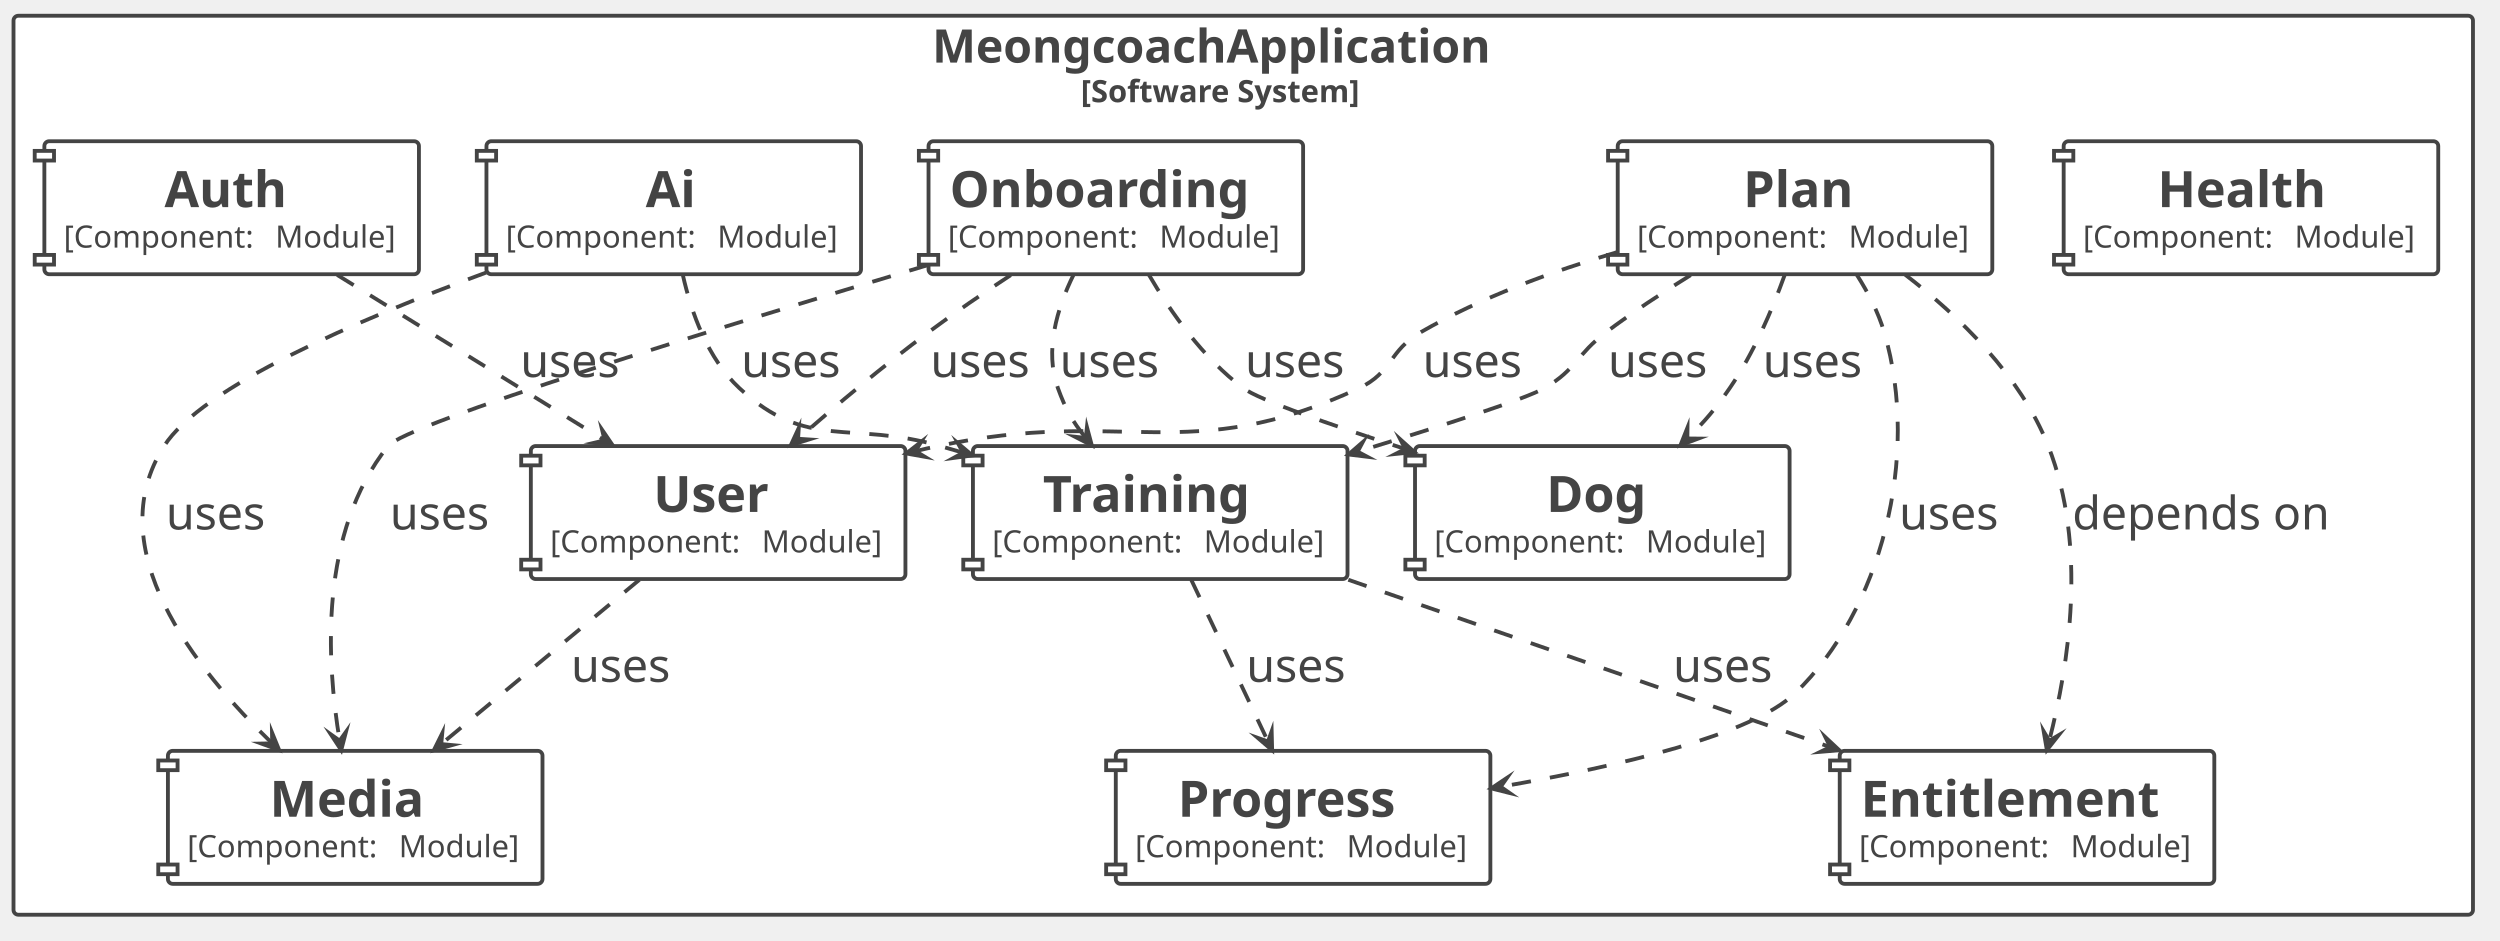
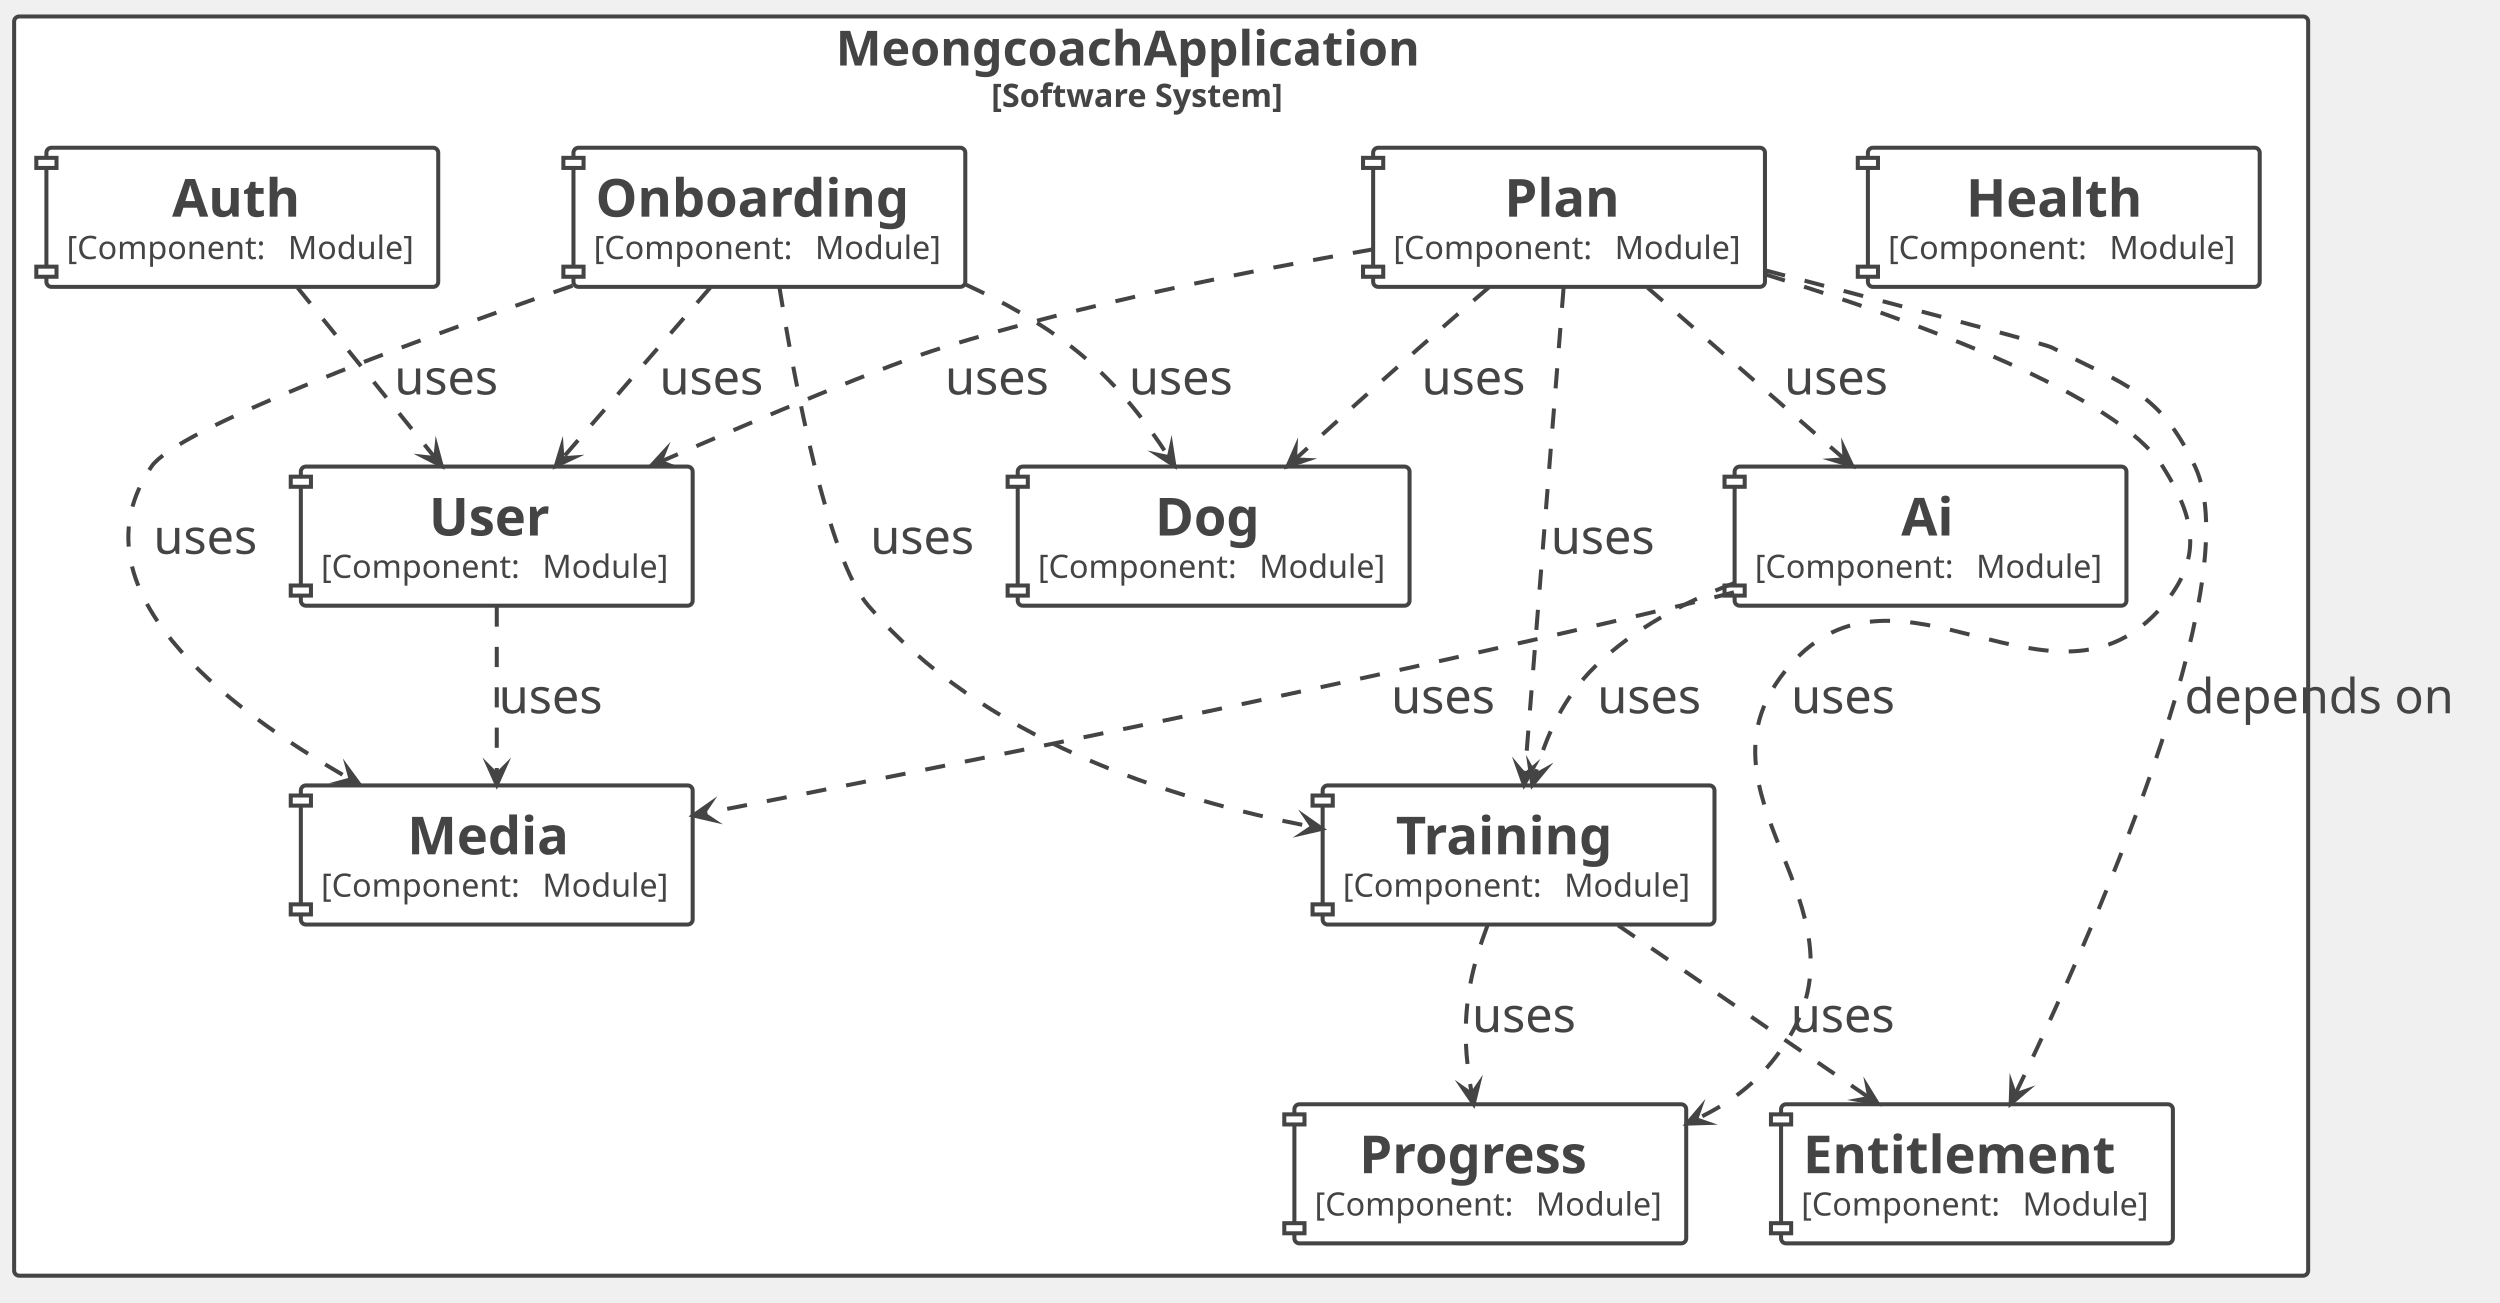
- <svg xmlns="http://www.w3.org/2000/svg" version="1.1" data-diagram-type="DESCRIPTION" style="width:1295px;height:487px;background:#FFFFFF;" width="1295px" height="487px" viewBox="0 0 1295 487" zoomAndPan="magnify" preserveAspectRatio="none" contentStyleType="text/css">
+ <svg xmlns="http://www.w3.org/2000/svg" version="1.1" data-diagram-type="DESCRIPTION" style="width:1238px;height:645px;background:#FFFFFF;" width="1238px" height="645px" viewBox="0 0 1238 645" zoomAndPan="magnify" preserveAspectRatio="none" contentStyleType="text/css">
  <defs />
  <g font-family="sans-serif" lengthAdjust="spacing">
    <g class="cluster" data-qualified-name="MeongcoachApplication.n.size.16..Software System...size." id="ent0001" data-source-line="48">
-       <rect x="7" y="8.16" width="1274" height="465.67" fill="#FFF" style="stroke:#444;stroke-width:2;" rx="2.5" ry="2.5" />
-       <text x="482.891" y="32.438" fill="#444" font-size="24" textLength="322.219" font-weight="700">MeongcoachApplication</text>
-       <text x="559.855" y="52.949" fill="#444" font-size="16" textLength="168.289" font-weight="700">[Software System]</text>
+       <rect x="7" y="8.16" width="1136" height="623.56" fill="#FFF" style="stroke:#444;stroke-width:2;" rx="2.5" ry="2.5" />
+       <text x="413.891" y="32.438" fill="#444" font-size="24" textLength="322.219" font-weight="700">MeongcoachApplication</text>
+       <text x="490.855" y="52.949" fill="#444" font-size="16" textLength="168.289" font-weight="700">[Software System]</text>
    </g>
    <g class="entity" data-qualified-name="MeongcoachApplication.n.size.16..Software System...size..MeongcoachApplication.MeongcoachApplication.Ai" id="ent0002" data-source-line="49">
-       <rect x="251.98" y="73.16" width="194.031" height="68.891" fill="#FFF" style="stroke:#444;stroke-width:2;" rx="2.5" ry="2.5" />
-       <rect x="246.98" y="78.16" width="10" height="5" fill="#FFF" style="stroke:#444;stroke-width:2;" />
-       <rect x="246.98" y="132.051" width="10" height="5" fill="#FFF" style="stroke:#444;stroke-width:2;" />
-       <text x="334.479" y="107.294" fill="#444" font-size="26" textLength="29.034" font-weight="700">Ai</text>
-       <text x="261.98" y="128.277" fill="#444" font-size="16" textLength="104.523">[Component:</text>
-       <text x="366.503" y="128.277" fill="#444" font-size="16"> </text>
-       <text x="371.589" y="128.277" fill="#444" font-size="16" textLength="64.422">Module]</text>
+       <rect x="858.98" y="231.05" width="194.031" height="68.891" fill="#FFF" style="stroke:#444;stroke-width:2;" rx="2.5" ry="2.5" />
+       <rect x="853.98" y="236.05" width="10" height="5" fill="#FFF" style="stroke:#444;stroke-width:2;" />
+       <rect x="853.98" y="289.941" width="10" height="5" fill="#FFF" style="stroke:#444;stroke-width:2;" />
+       <text x="941.479" y="265.184" fill="#444" font-size="26" textLength="29.034" font-weight="700">Ai</text>
+       <text x="868.98" y="286.167" fill="#444" font-size="16" textLength="104.523">[Component:</text>
+       <text x="973.503" y="286.167" fill="#444" font-size="16"> </text>
+       <text x="978.589" y="286.167" fill="#444" font-size="16" textLength="64.422">Module]</text>
    </g>
    <g class="entity" data-qualified-name="MeongcoachApplication.n.size.16..Software System...size..MeongcoachApplication.MeongcoachApplication.Auth" id="ent0003" data-source-line="50">
      <rect x="22.98" y="73.16" width="194.031" height="68.891" fill="#FFF" style="stroke:#444;stroke-width:2;" rx="2.5" ry="2.5" />
      <rect x="17.98" y="78.16" width="10" height="5" fill="#FFF" style="stroke:#444;stroke-width:2;" />
      <rect x="17.98" y="132.051" width="10" height="5" fill="#FFF" style="stroke:#444;stroke-width:2;" />
      <text x="85.21" y="107.294" fill="#444" font-size="26" textLength="69.57" font-weight="700">Auth</text>
      <text x="32.98" y="128.277" fill="#444" font-size="16" textLength="104.523">[Component:</text>
      <text x="137.503" y="128.277" fill="#444" font-size="16"> </text>
      <text x="142.589" y="128.277" fill="#444" font-size="16" textLength="64.422">Module]</text>
    </g>
    <g class="entity" data-qualified-name="MeongcoachApplication.n.size.16..Software System...size..MeongcoachApplication.MeongcoachApplication.Onboarding" id="ent0004" data-source-line="51">
-       <rect x="480.98" y="73.16" width="194.031" height="68.891" fill="#FFF" style="stroke:#444;stroke-width:2;" rx="2.5" ry="2.5" />
-       <rect x="475.98" y="78.16" width="10" height="5" fill="#FFF" style="stroke:#444;stroke-width:2;" />
-       <rect x="475.98" y="132.051" width="10" height="5" fill="#FFF" style="stroke:#444;stroke-width:2;" />
-       <text x="491.947" y="107.294" fill="#444" font-size="26" textLength="172.098" font-weight="700">Onboarding</text>
-       <text x="490.98" y="128.277" fill="#444" font-size="16" textLength="104.523">[Component:</text>
-       <text x="595.503" y="128.277" fill="#444" font-size="16"> </text>
-       <text x="600.589" y="128.277" fill="#444" font-size="16" textLength="64.422">Module]</text>
+       <rect x="283.98" y="73.16" width="194.031" height="68.891" fill="#FFF" style="stroke:#444;stroke-width:2;" rx="2.5" ry="2.5" />
+       <rect x="278.98" y="78.16" width="10" height="5" fill="#FFF" style="stroke:#444;stroke-width:2;" />
+       <rect x="278.98" y="132.051" width="10" height="5" fill="#FFF" style="stroke:#444;stroke-width:2;" />
+       <text x="294.947" y="107.294" fill="#444" font-size="26" textLength="172.098" font-weight="700">Onboarding</text>
+       <text x="293.98" y="128.277" fill="#444" font-size="16" textLength="104.523">[Component:</text>
+       <text x="398.503" y="128.277" fill="#444" font-size="16"> </text>
+       <text x="403.589" y="128.277" fill="#444" font-size="16" textLength="64.422">Module]</text>
    </g>
    <g class="entity" data-qualified-name="MeongcoachApplication.n.size.16..Software System...size..MeongcoachApplication.MeongcoachApplication.Plan" id="ent0005" data-source-line="52">
-       <rect x="837.98" y="73.16" width="194.031" height="68.891" fill="#FFF" style="stroke:#444;stroke-width:2;" rx="2.5" ry="2.5" />
-       <rect x="832.98" y="78.16" width="10" height="5" fill="#FFF" style="stroke:#444;stroke-width:2;" />
-       <rect x="832.98" y="132.051" width="10" height="5" fill="#FFF" style="stroke:#444;stroke-width:2;" />
-       <text x="902.984" y="107.294" fill="#444" font-size="26" textLength="64.022" font-weight="700">Plan</text>
-       <text x="847.98" y="128.277" fill="#444" font-size="16" textLength="104.523">[Component:</text>
-       <text x="952.503" y="128.277" fill="#444" font-size="16"> </text>
-       <text x="957.589" y="128.277" fill="#444" font-size="16" textLength="64.422">Module]</text>
+       <rect x="679.98" y="73.16" width="194.031" height="68.891" fill="#FFF" style="stroke:#444;stroke-width:2;" rx="2.5" ry="2.5" />
+       <rect x="674.98" y="78.16" width="10" height="5" fill="#FFF" style="stroke:#444;stroke-width:2;" />
+       <rect x="674.98" y="132.051" width="10" height="5" fill="#FFF" style="stroke:#444;stroke-width:2;" />
+       <text x="744.984" y="107.294" fill="#444" font-size="26" textLength="64.022" font-weight="700">Plan</text>
+       <text x="689.98" y="128.277" fill="#444" font-size="16" textLength="104.523">[Component:</text>
+       <text x="794.503" y="128.277" fill="#444" font-size="16"> </text>
+       <text x="799.589" y="128.277" fill="#444" font-size="16" textLength="64.422">Module]</text>
    </g>
    <g class="entity" data-qualified-name="MeongcoachApplication.n.size.16..Software System...size..MeongcoachApplication.MeongcoachApplication.Dog" id="ent0006" data-source-line="53">
-       <rect x="732.98" y="231.05" width="194.031" height="68.891" fill="#FFF" style="stroke:#444;stroke-width:2;" rx="2.5" ry="2.5" />
-       <rect x="727.98" y="236.05" width="10" height="5" fill="#FFF" style="stroke:#444;stroke-width:2;" />
-       <rect x="727.98" y="289.941" width="10" height="5" fill="#FFF" style="stroke:#444;stroke-width:2;" />
-       <text x="800.968" y="265.184" fill="#444" font-size="26" textLength="58.056" font-weight="700">Dog</text>
-       <text x="742.98" y="286.167" fill="#444" font-size="16" textLength="104.523">[Component:</text>
-       <text x="847.503" y="286.167" fill="#444" font-size="16"> </text>
-       <text x="852.589" y="286.167" fill="#444" font-size="16" textLength="64.422">Module]</text>
-     </g>
-     <g class="entity" data-qualified-name="MeongcoachApplication.n.size.16..Software System...size..MeongcoachApplication.MeongcoachApplication.Entitlement" id="ent0007" data-source-line="54">
-       <rect x="952.98" y="388.94" width="194.031" height="68.891" fill="#FFF" style="stroke:#444;stroke-width:2;" rx="2.5" ry="2.5" />
-       <rect x="947.98" y="393.94" width="10" height="5" fill="#FFF" style="stroke:#444;stroke-width:2;" />
-       <rect x="947.98" y="447.831" width="10" height="5" fill="#FFF" style="stroke:#444;stroke-width:2;" />
-       <text x="963.871" y="423.074" fill="#444" font-size="26" textLength="172.25" font-weight="700">Entitlement</text>
-       <text x="962.98" y="444.057" fill="#444" font-size="16" textLength="104.523">[Component:</text>
-       <text x="1067.503" y="444.057" fill="#444" font-size="16"> </text>
-       <text x="1072.589" y="444.057" fill="#444" font-size="16" textLength="64.422">Module]</text>
-     </g>
-     <g class="entity" data-qualified-name="MeongcoachApplication.n.size.16..Software System...size..MeongcoachApplication.MeongcoachApplication.Health" id="ent0008" data-source-line="55">
-       <rect x="1068.98" y="73.16" width="194.031" height="68.891" fill="#FFF" style="stroke:#444;stroke-width:2;" rx="2.5" ry="2.5" />
-       <rect x="1063.98" y="78.16" width="10" height="5" fill="#FFF" style="stroke:#444;stroke-width:2;" />
-       <rect x="1063.98" y="132.051" width="10" height="5" fill="#FFF" style="stroke:#444;stroke-width:2;" />
-       <text x="1117.601" y="107.294" fill="#444" font-size="26" textLength="96.789" font-weight="700">Health</text>
-       <text x="1078.98" y="128.277" fill="#444" font-size="16" textLength="104.523">[Component:</text>
-       <text x="1183.503" y="128.277" fill="#444" font-size="16"> </text>
-       <text x="1188.589" y="128.277" fill="#444" font-size="16" textLength="64.422">Module]</text>
-     </g>
-     <g class="entity" data-qualified-name="MeongcoachApplication.n.size.16..Software System...size..MeongcoachApplication.MeongcoachApplication.Media" id="ent0009" data-source-line="56">
-       <rect x="86.98" y="388.94" width="194.031" height="68.891" fill="#FFF" style="stroke:#444;stroke-width:2;" rx="2.5" ry="2.5" />
-       <rect x="81.98" y="393.94" width="10" height="5" fill="#FFF" style="stroke:#444;stroke-width:2;" />
-       <rect x="81.98" y="447.831" width="10" height="5" fill="#FFF" style="stroke:#444;stroke-width:2;" />
-       <text x="139.708" y="423.074" fill="#444" font-size="26" textLength="88.575" font-weight="700">Media</text>
-       <text x="96.98" y="444.057" fill="#444" font-size="16" textLength="104.523">[Component:</text>
-       <text x="201.503" y="444.057" fill="#444" font-size="16"> </text>
-       <text x="206.589" y="444.057" fill="#444" font-size="16" textLength="64.422">Module]</text>
-     </g>
-     <g class="entity" data-qualified-name="MeongcoachApplication.n.size.16..Software System...size..MeongcoachApplication.MeongcoachApplication.Progress" id="ent0010" data-source-line="57">
-       <rect x="577.98" y="388.94" width="194.031" height="68.891" fill="#FFF" style="stroke:#444;stroke-width:2;" rx="2.5" ry="2.5" />
-       <rect x="572.98" y="393.94" width="10" height="5" fill="#FFF" style="stroke:#444;stroke-width:2;" />
-       <rect x="572.98" y="447.831" width="10" height="5" fill="#FFF" style="stroke:#444;stroke-width:2;" />
-       <text x="610.116" y="423.074" fill="#444" font-size="26" textLength="129.759" font-weight="700">Progress</text>
-       <text x="587.98" y="444.057" fill="#444" font-size="16" textLength="104.523">[Component:</text>
-       <text x="692.503" y="444.057" fill="#444" font-size="16"> </text>
-       <text x="697.589" y="444.057" fill="#444" font-size="16" textLength="64.422">Module]</text>
-     </g>
-     <g class="entity" data-qualified-name="MeongcoachApplication.n.size.16..Software System...size..MeongcoachApplication.MeongcoachApplication.Training" id="ent0011" data-source-line="58">
      <rect x="503.98" y="231.05" width="194.031" height="68.891" fill="#FFF" style="stroke:#444;stroke-width:2;" rx="2.5" ry="2.5" />
      <rect x="498.98" y="236.05" width="10" height="5" fill="#FFF" style="stroke:#444;stroke-width:2;" />
      <rect x="498.98" y="289.941" width="10" height="5" fill="#FFF" style="stroke:#444;stroke-width:2;" />
-       <text x="540.217" y="265.184" fill="#444" font-size="26" textLength="121.558" font-weight="700">Training</text>
+       <text x="571.968" y="265.184" fill="#444" font-size="26" textLength="58.056" font-weight="700">Dog</text>
      <text x="513.98" y="286.167" fill="#444" font-size="16" textLength="104.523">[Component:</text>
      <text x="618.503" y="286.167" fill="#444" font-size="16"> </text>
      <text x="623.589" y="286.167" fill="#444" font-size="16" textLength="64.422">Module]</text>
    </g>
+     <g class="entity" data-qualified-name="MeongcoachApplication.n.size.16..Software System...size..MeongcoachApplication.MeongcoachApplication.Entitlement" id="ent0007" data-source-line="54">
+       <rect x="881.98" y="546.83" width="194.031" height="68.891" fill="#FFF" style="stroke:#444;stroke-width:2;" rx="2.5" ry="2.5" />
+       <rect x="876.98" y="551.83" width="10" height="5" fill="#FFF" style="stroke:#444;stroke-width:2;" />
+       <rect x="876.98" y="605.721" width="10" height="5" fill="#FFF" style="stroke:#444;stroke-width:2;" />
+       <text x="892.871" y="580.964" fill="#444" font-size="26" textLength="172.25" font-weight="700">Entitlement</text>
+       <text x="891.98" y="601.947" fill="#444" font-size="16" textLength="104.523">[Component:</text>
+       <text x="996.503" y="601.947" fill="#444" font-size="16"> </text>
+       <text x="1001.589" y="601.947" fill="#444" font-size="16" textLength="64.422">Module]</text>
+     </g>
+     <g class="entity" data-qualified-name="MeongcoachApplication.n.size.16..Software System...size..MeongcoachApplication.MeongcoachApplication.Health" id="ent0008" data-source-line="55">
+       <rect x="924.98" y="73.16" width="194.031" height="68.891" fill="#FFF" style="stroke:#444;stroke-width:2;" rx="2.5" ry="2.5" />
+       <rect x="919.98" y="78.16" width="10" height="5" fill="#FFF" style="stroke:#444;stroke-width:2;" />
+       <rect x="919.98" y="132.051" width="10" height="5" fill="#FFF" style="stroke:#444;stroke-width:2;" />
+       <text x="973.601" y="107.294" fill="#444" font-size="26" textLength="96.789" font-weight="700">Health</text>
+       <text x="934.98" y="128.277" fill="#444" font-size="16" textLength="104.523">[Component:</text>
+       <text x="1039.503" y="128.277" fill="#444" font-size="16"> </text>
+       <text x="1044.589" y="128.277" fill="#444" font-size="16" textLength="64.422">Module]</text>
+     </g>
+     <g class="entity" data-qualified-name="MeongcoachApplication.n.size.16..Software System...size..MeongcoachApplication.MeongcoachApplication.Media" id="ent0009" data-source-line="56">
+       <rect x="148.98" y="388.94" width="194.031" height="68.891" fill="#FFF" style="stroke:#444;stroke-width:2;" rx="2.5" ry="2.5" />
+       <rect x="143.98" y="393.94" width="10" height="5" fill="#FFF" style="stroke:#444;stroke-width:2;" />
+       <rect x="143.98" y="447.831" width="10" height="5" fill="#FFF" style="stroke:#444;stroke-width:2;" />
+       <text x="201.708" y="423.074" fill="#444" font-size="26" textLength="88.575" font-weight="700">Media</text>
+       <text x="158.98" y="444.057" fill="#444" font-size="16" textLength="104.523">[Component:</text>
+       <text x="263.503" y="444.057" fill="#444" font-size="16"> </text>
+       <text x="268.589" y="444.057" fill="#444" font-size="16" textLength="64.422">Module]</text>
+     </g>
+     <g class="entity" data-qualified-name="MeongcoachApplication.n.size.16..Software System...size..MeongcoachApplication.MeongcoachApplication.Progress" id="ent0010" data-source-line="57">
+       <rect x="640.98" y="546.83" width="194.031" height="68.891" fill="#FFF" style="stroke:#444;stroke-width:2;" rx="2.5" ry="2.5" />
+       <rect x="635.98" y="551.83" width="10" height="5" fill="#FFF" style="stroke:#444;stroke-width:2;" />
+       <rect x="635.98" y="605.721" width="10" height="5" fill="#FFF" style="stroke:#444;stroke-width:2;" />
+       <text x="673.116" y="580.964" fill="#444" font-size="26" textLength="129.759" font-weight="700">Progress</text>
+       <text x="650.98" y="601.947" fill="#444" font-size="16" textLength="104.523">[Component:</text>
+       <text x="755.503" y="601.947" fill="#444" font-size="16"> </text>
+       <text x="760.589" y="601.947" fill="#444" font-size="16" textLength="64.422">Module]</text>
+     </g>
+     <g class="entity" data-qualified-name="MeongcoachApplication.n.size.16..Software System...size..MeongcoachApplication.MeongcoachApplication.Training" id="ent0011" data-source-line="58">
+       <rect x="654.98" y="388.94" width="194.031" height="68.891" fill="#FFF" style="stroke:#444;stroke-width:2;" rx="2.5" ry="2.5" />
+       <rect x="649.98" y="393.94" width="10" height="5" fill="#FFF" style="stroke:#444;stroke-width:2;" />
+       <rect x="649.98" y="447.831" width="10" height="5" fill="#FFF" style="stroke:#444;stroke-width:2;" />
+       <text x="691.217" y="423.074" fill="#444" font-size="26" textLength="121.558" font-weight="700">Training</text>
+       <text x="664.98" y="444.057" fill="#444" font-size="16" textLength="104.523">[Component:</text>
+       <text x="769.503" y="444.057" fill="#444" font-size="16"> </text>
+       <text x="774.589" y="444.057" fill="#444" font-size="16" textLength="64.422">Module]</text>
+     </g>
    <g class="entity" data-qualified-name="MeongcoachApplication.n.size.16..Software System...size..MeongcoachApplication.MeongcoachApplication.User" id="ent0012" data-source-line="59">
-       <rect x="274.98" y="231.05" width="194.031" height="68.891" fill="#FFF" style="stroke:#444;stroke-width:2;" rx="2.5" ry="2.5" />
-       <rect x="269.98" y="236.05" width="10" height="5" fill="#FFF" style="stroke:#444;stroke-width:2;" />
-       <rect x="269.98" y="289.941" width="10" height="5" fill="#FFF" style="stroke:#444;stroke-width:2;" />
-       <text x="338.474" y="265.184" fill="#444" font-size="26" textLength="67.044" font-weight="700">User</text>
-       <text x="284.98" y="286.167" fill="#444" font-size="16" textLength="104.523">[Component:</text>
-       <text x="389.503" y="286.167" fill="#444" font-size="16"> </text>
-       <text x="394.589" y="286.167" fill="#444" font-size="16" textLength="64.422">Module]</text>
+       <rect x="148.98" y="231.05" width="194.031" height="68.891" fill="#FFF" style="stroke:#444;stroke-width:2;" rx="2.5" ry="2.5" />
+       <rect x="143.98" y="236.05" width="10" height="5" fill="#FFF" style="stroke:#444;stroke-width:2;" />
+       <rect x="143.98" y="289.941" width="10" height="5" fill="#FFF" style="stroke:#444;stroke-width:2;" />
+       <text x="212.474" y="265.184" fill="#444" font-size="26" textLength="67.044" font-weight="700">User</text>
+       <text x="158.98" y="286.167" fill="#444" font-size="16" textLength="104.523">[Component:</text>
+       <text x="263.503" y="286.167" fill="#444" font-size="16"> </text>
+       <text x="268.589" y="286.167" fill="#444" font-size="16" textLength="64.422">Module]</text>
    </g>
-     <g class="link" data-entity-1="ent0002" data-entity-2="ent0011" id="lnk13" data-source-line="62" data-link-type="dependency">
-       <path d="M353.67,142.28 C358.08,161.94 366.6,185.79 383,201.05 C418.21,233.83 440.81,217.61 487,231.05 C492.45,232.63 493.241,232.856 498.881,234.506" style="stroke:#444;stroke-width:2;stroke-dasharray:10,10;" fill="none" id="MeongcoachApplication.MeongcoachApplication.Ai-to-MeongcoachApplication.MeongcoachApplication.Training" />
-       <polygon points="503.68,235.91,496.165,229.544,498.881,234.506,493.919,237.222,503.68,235.91" fill="#444" style="stroke:#444;stroke-width:2;stroke-linejoin:miter;stroke-miterlimit:10;" />
-       <text x="384" y="195.328" fill="#444" font-size="24" textLength="54.984">uses</text>
+     <g class="link" data-entity-1="ent0005" data-entity-2="ent0007" id="lnk13" data-source-line="62" data-link-type="dependency">
+       <path d="M874.28,133.92 C938.93,150.83 1012.6,170.29 1016,172.05 C1052.46,190.86 1069.57,193.91 1087,231.05 C1114.06,288.72 1034.441,466.186 997.871,542.046" style="stroke:#444;stroke-width:2;stroke-dasharray:10,10;" fill="none" id="MeongcoachApplication.MeongcoachApplication.Plan-to-MeongcoachApplication.MeongcoachApplication.Entitlement" />
+       <polygon points="995.7,546.55,1003.211,540.18,997.871,542.046,996.005,536.706,995.7,546.55" fill="#444" style="stroke:#444;stroke-width:2;stroke-linejoin:miter;stroke-miterlimit:10;" />
+       <text x="1081.81" y="353.218" fill="#444" font-size="24" textLength="140.473">depends on</text>
    </g>
-     <g class="link" data-entity-1="ent0002" data-entity-2="ent0009" id="lnk14" data-source-line="63" data-link-type="dependency">
-       <path d="M251.81,141.19 C184.82,165.84 104.47,200.55 85,231.05 C51.29,283.85 100.47,346.001 141,385.061" style="stroke:#444;stroke-width:2;stroke-dasharray:10,10;" fill="none" id="MeongcoachApplication.MeongcoachApplication.Ai-to-MeongcoachApplication.MeongcoachApplication.Media" />
-       <polygon points="144.6,388.53,140.895,379.405,141,385.061,135.344,385.165,144.6,388.53" fill="#444" style="stroke:#444;stroke-width:2;stroke-linejoin:miter;stroke-miterlimit:10;" />
-       <text x="86" y="274.268" fill="#444" font-size="24" textLength="54.984">uses</text>
+     <g class="link" data-entity-1="ent0005" data-entity-2="ent0002" id="lnk14" data-source-line="63" data-link-type="dependency">
+       <path d="M815.84,142.43 C845.86,168.58 883.459,201.317 913.469,227.447" style="stroke:#444;stroke-width:2;stroke-dasharray:10,10;" fill="none" id="MeongcoachApplication.MeongcoachApplication.Plan-to-MeongcoachApplication.MeongcoachApplication.Ai" />
+       <polygon points="917.24,230.73,913.079,221.803,913.469,227.447,907.826,227.837,917.24,230.73" fill="#444" style="stroke:#444;stroke-width:2;stroke-linejoin:miter;stroke-miterlimit:10;" />
+       <text x="883.53" y="195.327" fill="#444" font-size="24" textLength="54.984">uses</text>
    </g>
-     <g class="link" data-entity-1="ent0003" data-entity-2="ent0012" id="lnk15" data-source-line="64" data-link-type="dependency">
-       <path d="M174.68,142.43 C216.95,168.58 270.928,201.97 313.178,228.1" style="stroke:#444;stroke-width:2;stroke-dasharray:10,10;" fill="none" id="MeongcoachApplication.MeongcoachApplication.Auth-to-MeongcoachApplication.MeongcoachApplication.User" />
-       <polygon points="317.43,230.73,311.88,222.594,313.178,228.1,307.672,229.398,317.43,230.73" fill="#444" style="stroke:#444;stroke-width:2;stroke-linejoin:miter;stroke-miterlimit:10;" />
-       <text x="269.57" y="195.328" fill="#444" font-size="24" textLength="54.984">uses</text>
+     <g class="link" data-entity-1="ent0005" data-entity-2="ent0011" id="lnk15" data-source-line="64" data-link-type="dependency">
+       <path d="M774.3,142.48 C769.49,202.86 759.887,323.386 755.087,383.666" style="stroke:#444;stroke-width:2;stroke-dasharray:10,10;" fill="none" id="MeongcoachApplication.MeongcoachApplication.Plan-to-MeongcoachApplication.MeongcoachApplication.Training" />
+       <polygon points="754.69,388.65,759.392,379.996,755.087,383.666,751.417,379.361,754.69,388.65" fill="#444" style="stroke:#444;stroke-width:2;stroke-linejoin:miter;stroke-miterlimit:10;" />
+       <text x="767.99" y="274.267" fill="#444" font-size="24" textLength="54.984">uses</text>
    </g>
-     <g class="link" data-entity-1="ent0004" data-entity-2="ent0012" id="lnk16" data-source-line="65" data-link-type="dependency">
-       <path d="M523.57,142.51 C509.46,151.75 494.46,162 481,172.05 C456.44,190.38 433.97,209.244 413.4,227.274" style="stroke:#444;stroke-width:2;stroke-dasharray:10,10;" fill="none" id="MeongcoachApplication.MeongcoachApplication.Onboarding-to-MeongcoachApplication.MeongcoachApplication.User" />
-       <polygon points="409.64,230.57,419.045,227.646,413.4,227.274,413.771,221.63,409.64,230.57" fill="#444" style="stroke:#444;stroke-width:2;stroke-linejoin:miter;stroke-miterlimit:10;" />
-       <text x="482" y="195.328" fill="#444" font-size="24" textLength="54.984">uses</text>
+     <g class="link" data-entity-1="ent0005" data-entity-2="ent0010" id="lnk16" data-source-line="65" data-link-type="dependency">
+       <path d="M874.32,135.93 C951.08,159.74 1048.78,195.87 1071,231.05 C1087.35,256.93 1090.84,276.62 1071,299.94 C1017.02,363.38 940.32,266.79 886,329.94 C831.83,392.91 929.92,447.61 884,516.83 C872.31,534.45 859.074,545.029 839.944,554.249" style="stroke:#444;stroke-width:2;stroke-dasharray:10,10;" fill="none" id="MeongcoachApplication.MeongcoachApplication.Plan-to-MeongcoachApplication.MeongcoachApplication.Progress" />
+       <polygon points="835.44,556.42,845.284,556.116,839.944,554.249,841.811,548.909,835.44,556.42" fill="#444" style="stroke:#444;stroke-width:2;stroke-linejoin:miter;stroke-miterlimit:10;" />
+       <text x="887" y="353.218" fill="#444" font-size="24" textLength="54.984">uses</text>
    </g>
-     <g class="link" data-entity-1="ent0004" data-entity-2="ent0006" id="lnk17" data-source-line="66" data-link-type="dependency">
-       <path d="M595.02,142.17 C606.48,161.78 623.28,185.63 644,201.05 C652.04,207.03 687.125,219.345 727.885,232.585" style="stroke:#444;stroke-width:2;stroke-dasharray:10,10;" fill="none" id="MeongcoachApplication.MeongcoachApplication.Onboarding-to-MeongcoachApplication.MeongcoachApplication.Dog" />
-       <polygon points="732.64,234.13,725.316,227.545,727.885,232.585,722.845,235.154,732.64,234.13" fill="#444" style="stroke:#444;stroke-width:2;stroke-linejoin:miter;stroke-miterlimit:10;" />
-       <text x="645" y="195.328" fill="#444" font-size="24" textLength="54.984">uses</text>
+     <g class="link" data-entity-1="ent0005" data-entity-2="ent0012" id="lnk17" data-source-line="66" data-link-type="dependency">
+       <path d="M679.78,123.5 C618.07,134.18 536.95,150.48 467,172.05 C438.93,180.7 379.144,205.953 327.064,228.643" style="stroke:#444;stroke-width:2;stroke-dasharray:10,10;" fill="none" id="MeongcoachApplication.MeongcoachApplication.Plan-to-MeongcoachApplication.MeongcoachApplication.User" />
+       <polygon points="322.48,230.64,332.329,230.713,327.064,228.643,329.133,223.378,322.48,230.64" fill="#444" style="stroke:#444;stroke-width:2;stroke-linejoin:miter;stroke-miterlimit:10;" />
+       <text x="468" y="195.327" fill="#444" font-size="24" textLength="54.984">uses</text>
    </g>
-     <g class="link" data-entity-1="ent0004" data-entity-2="ent0009" id="lnk18" data-source-line="67" data-link-type="dependency">
-       <path d="M480.59,137.33 C371.93,169.81 210.07,219.66 201,231.05 C165.26,275.91 169.057,341.927 175.937,383.657" style="stroke:#444;stroke-width:2;stroke-dasharray:10,10;" fill="none" id="MeongcoachApplication.MeongcoachApplication.Onboarding-to-MeongcoachApplication.MeongcoachApplication.Media" />
-       <polygon points="176.75,388.59,179.233,379.059,175.937,383.657,171.339,380.361,176.75,388.59" fill="#444" style="stroke:#444;stroke-width:2;stroke-linejoin:miter;stroke-miterlimit:10;" />
-       <text x="202" y="274.268" fill="#444" font-size="24" textLength="54.984">uses</text>
+     <g class="link" data-entity-1="ent0005" data-entity-2="ent0006" id="lnk18" data-source-line="67" data-link-type="dependency">
+       <path d="M737.27,142.32 C726.13,151.87 714.04,162.31 703,172.05 C681.13,191.33 660.633,209.86 641.303,227.5" style="stroke:#444;stroke-width:2;stroke-dasharray:10,10;" fill="none" id="MeongcoachApplication.MeongcoachApplication.Plan-to-MeongcoachApplication.MeongcoachApplication.Dog" />
+       <polygon points="637.61,230.87,646.954,227.758,641.303,227.5,641.562,221.849,637.61,230.87" fill="#444" style="stroke:#444;stroke-width:2;stroke-linejoin:miter;stroke-miterlimit:10;" />
+       <text x="704" y="195.327" fill="#444" font-size="24" textLength="54.984">uses</text>
    </g>
-     <g class="link" data-entity-1="ent0004" data-entity-2="ent0011" id="lnk19" data-source-line="68" data-link-type="dependency">
-       <path d="M556.18,142.17 C547.46,159.79 540.98,181.7 548,201.05 C551.87,211.71 555.251,217.939 562.431,226.839" style="stroke:#444;stroke-width:2;stroke-dasharray:10,10;" fill="none" id="MeongcoachApplication.MeongcoachApplication.Onboarding-to-MeongcoachApplication.MeongcoachApplication.Training" />
-       <polygon points="565.57,230.73,563.032,221.214,562.431,226.839,556.806,226.237,565.57,230.73" fill="#444" style="stroke:#444;stroke-width:2;stroke-linejoin:miter;stroke-miterlimit:10;" />
-       <text x="549" y="195.328" fill="#444" font-size="24" textLength="54.984">uses</text>
+     <g class="link" data-entity-1="ent0011" data-entity-2="ent0010" id="lnk19" data-source-line="68" data-link-type="dependency">
+       <path d="M736.59,458.31 C733.05,467.68 729.8,477.98 728,487.83 C724.46,507.2 725.672,524.19 728.852,541.81" style="stroke:#444;stroke-width:2;stroke-dasharray:10,10;" fill="none" id="MeongcoachApplication.MeongcoachApplication.Training-to-MeongcoachApplication.MeongcoachApplication.Progress" />
+       <polygon points="729.74,546.73,732.078,537.163,728.852,541.81,724.205,538.584,729.74,546.73" fill="#444" style="stroke:#444;stroke-width:2;stroke-linejoin:miter;stroke-miterlimit:10;" />
+       <text x="729" y="511.107" fill="#444" font-size="24" textLength="54.984">uses</text>
    </g>
-     <g class="link" data-entity-1="ent0005" data-entity-2="ent0007" id="lnk20" data-source-line="69" data-link-type="dependency">
-       <path d="M986.94,142.33 C1014.95,163.87 1046.64,194.58 1061,231.05 C1081.48,283.06 1071.58,344.366 1061.51,383.696" style="stroke:#444;stroke-width:2;stroke-dasharray:10,10;" fill="none" id="MeongcoachApplication.MeongcoachApplication.Plan-to-MeongcoachApplication.MeongcoachApplication.Entitlement" />
-       <polygon points="1060.27,388.54,1066.377,380.814,1061.51,383.696,1058.627,378.829,1060.27,388.54" fill="#444" style="stroke:#444;stroke-width:2;stroke-linejoin:miter;stroke-miterlimit:10;" />
-       <text x="1073.5" y="274.268" fill="#444" font-size="24" textLength="140.473">depends on</text>
+     <g class="link" data-entity-1="ent0011" data-entity-2="ent0007" id="lnk20" data-source-line="69" data-link-type="dependency">
+       <path d="M801.26,458.21 C839.33,484.36 887.668,517.55 925.718,543.68" style="stroke:#444;stroke-width:2;stroke-dasharray:10,10;" fill="none" id="MeongcoachApplication.MeongcoachApplication.Training-to-MeongcoachApplication.MeongcoachApplication.Entitlement" />
+       <polygon points="929.84,546.51,924.685,538.118,925.718,543.68,920.157,544.713,929.84,546.51" fill="#444" style="stroke:#444;stroke-width:2;stroke-linejoin:miter;stroke-miterlimit:10;" />
+       <text x="886.83" y="511.107" fill="#444" font-size="24" textLength="54.984">uses</text>
    </g>
-     <g class="link" data-entity-1="ent0005" data-entity-2="ent0011" id="lnk21" data-source-line="70" data-link-type="dependency">
-       <path d="M875.75,142.52 C861.1,151.6 845.69,161.77 832,172.05 C816.65,183.58 816.63,191.47 800,201.05 C790.34,206.61 748.801,220.016 703.281,233.956" style="stroke:#444;stroke-width:2;stroke-dasharray:10,10;" fill="none" id="MeongcoachApplication.MeongcoachApplication.Plan-to-MeongcoachApplication.MeongcoachApplication.Training" />
-       <polygon points="698.5,235.42,708.277,236.609,703.281,233.956,705.934,228.96,698.5,235.42" fill="#444" style="stroke:#444;stroke-width:2;stroke-linejoin:miter;stroke-miterlimit:10;" />
-       <text x="833" y="195.328" fill="#444" font-size="24" textLength="54.984">uses</text>
+     <g class="link" data-entity-1="ent0003" data-entity-2="ent0012" id="lnk21" data-source-line="70" data-link-type="dependency">
+       <path d="M147.34,142.43 C168.47,168.58 194.447,200.712 215.567,226.842" style="stroke:#444;stroke-width:2;stroke-dasharray:10,10;" fill="none" id="MeongcoachApplication.MeongcoachApplication.Auth-to-MeongcoachApplication.MeongcoachApplication.User" />
+       <polygon points="218.71,230.73,216.163,221.216,215.567,226.842,209.942,226.245,218.71,230.73" fill="#444" style="stroke:#444;stroke-width:2;stroke-linejoin:miter;stroke-miterlimit:10;" />
+       <text x="195.29" y="195.327" fill="#444" font-size="24" textLength="54.984">uses</text>
    </g>
-     <g class="link" data-entity-1="ent0005" data-entity-2="ent0010" id="lnk22" data-source-line="71" data-link-type="dependency">
-       <path d="M961.86,142.4 C967.66,151.52 972.96,161.73 976,172.05 C995.18,237.07 973.84,316.81 930,358.94 C907.22,380.83 839.376,396.754 777.376,407.534" style="stroke:#444;stroke-width:2;stroke-dasharray:10,10;" fill="none" id="MeongcoachApplication.MeongcoachApplication.Plan-to-MeongcoachApplication.MeongcoachApplication.Progress" />
-       <polygon points="772.45,408.39,782.002,410.789,777.376,407.534,780.632,402.908,772.45,408.39" fill="#444" style="stroke:#444;stroke-width:2;stroke-linejoin:miter;stroke-miterlimit:10;" />
-       <text x="983.81" y="274.268" fill="#444" font-size="24" textLength="54.984">uses</text>
+     <g class="link" data-entity-1="ent0012" data-entity-2="ent0009" id="lnk22" data-source-line="71" data-link-type="dependency">
+       <path d="M246,300.32 C246,326.47 246,357.49 246,383.62" style="stroke:#444;stroke-width:2;stroke-dasharray:10,10;" fill="none" id="MeongcoachApplication.MeongcoachApplication.User-to-MeongcoachApplication.MeongcoachApplication.Media" />
+       <polygon points="246,388.62,250,379.62,246,383.62,242,379.62,246,388.62" fill="#444" style="stroke:#444;stroke-width:2;stroke-linejoin:miter;stroke-miterlimit:10;" />
+       <text x="247" y="353.218" fill="#444" font-size="24" textLength="54.984">uses</text>
    </g>
-     <g class="link" data-entity-1="ent0005" data-entity-2="ent0012" id="lnk23" data-source-line="72" data-link-type="dependency">
-       <path d="M837.62,130.63 C804.11,140.52 767.19,154.09 736,172.05 C719.37,181.63 721.39,192.93 704,201.05 C615.37,242.4 581.63,210.56 486,231.05 C480.55,232.22 479.845,232.314 474.245,233.694" style="stroke:#444;stroke-width:2;stroke-dasharray:10,10;" fill="none" id="MeongcoachApplication.MeongcoachApplication.Plan-to-MeongcoachApplication.MeongcoachApplication.User" />
-       <polygon points="469.39,234.89,479.086,236.621,474.245,233.694,477.171,228.853,469.39,234.89" fill="#444" style="stroke:#444;stroke-width:2;stroke-linejoin:miter;stroke-miterlimit:10;" />
-       <text x="737" y="195.328" fill="#444" font-size="24" textLength="54.984">uses</text>
+     <g class="link" data-entity-1="ent0002" data-entity-2="ent0011" id="lnk23" data-source-line="72" data-link-type="dependency">
+       <path d="M858.74,288.76 C833.96,298.17 808.99,311.41 790,329.94 C773.85,345.69 765.659,364.468 760.179,383.878" style="stroke:#444;stroke-width:2;stroke-dasharray:10,10;" fill="none" id="MeongcoachApplication.MeongcoachApplication.Ai-to-MeongcoachApplication.MeongcoachApplication.Training" />
+       <polygon points="758.82,388.69,765.115,381.116,760.179,383.878,757.416,378.942,758.82,388.69" fill="#444" style="stroke:#444;stroke-width:2;stroke-linejoin:miter;stroke-miterlimit:10;" />
+       <text x="791" y="353.218" fill="#444" font-size="24" textLength="54.984">uses</text>
    </g>
-     <g class="link" data-entity-1="ent0005" data-entity-2="ent0006" id="lnk24" data-source-line="73" data-link-type="dependency">
-       <path d="M924.5,142.35 C917.92,160.64 908.33,183.1 896,201.05 C888.8,211.53 883.224,218.154 874.054,227.124" style="stroke:#444;stroke-width:2;stroke-dasharray:10,10;" fill="none" id="MeongcoachApplication.MeongcoachApplication.Plan-to-MeongcoachApplication.MeongcoachApplication.Dog" />
-       <polygon points="870.48,230.62,879.711,227.186,874.054,227.124,874.117,221.467,870.48,230.62" fill="#444" style="stroke:#444;stroke-width:2;stroke-linejoin:miter;stroke-miterlimit:10;" />
-       <text x="913.17" y="195.328" fill="#444" font-size="24" textLength="54.984">uses</text>
+     <g class="link" data-entity-1="ent0002" data-entity-2="ent0009" id="lnk24" data-source-line="73" data-link-type="dependency">
+       <path d="M858.66,293.31 C849.67,295.62 840.67,297.86 832,299.94 C660.92,340.85 464.818,380.237 348.238,402.877" style="stroke:#444;stroke-width:2;stroke-dasharray:10,10;" fill="none" id="MeongcoachApplication.MeongcoachApplication.Ai-to-MeongcoachApplication.MeongcoachApplication.Media" />
+       <polygon points="343.33,403.83,352.927,406.041,348.238,402.877,351.402,398.188,343.33,403.83" fill="#444" style="stroke:#444;stroke-width:2;stroke-linejoin:miter;stroke-miterlimit:10;" />
+       <text x="688.92" y="353.218" fill="#444" font-size="24" textLength="54.984">uses</text>
    </g>
-     <g class="link" data-entity-1="ent0011" data-entity-2="ent0010" id="lnk25" data-source-line="74" data-link-type="dependency">
-       <path d="M617.06,300.32 C629.47,326.47 644.426,357.973 656.826,384.103" style="stroke:#444;stroke-width:2;stroke-dasharray:10,10;" fill="none" id="MeongcoachApplication.MeongcoachApplication.Training-to-MeongcoachApplication.MeongcoachApplication.Progress" />
-       <polygon points="658.97,388.62,658.725,378.774,656.826,384.103,651.498,382.204,658.97,388.62" fill="#444" style="stroke:#444;stroke-width:2;stroke-linejoin:miter;stroke-miterlimit:10;" />
-       <text x="645.63" y="353.218" fill="#444" font-size="24" textLength="54.984">uses</text>
+     <g class="link" data-entity-1="ent0004" data-entity-2="ent0012" id="lnk25" data-source-line="74" data-link-type="dependency">
+       <path d="M351.71,142.43 C329.06,168.58 301.143,200.821 278.513,226.951" style="stroke:#444;stroke-width:2;stroke-dasharray:10,10;" fill="none" id="MeongcoachApplication.MeongcoachApplication.Onboarding-to-MeongcoachApplication.MeongcoachApplication.User" />
+       <polygon points="275.24,230.73,284.156,226.546,278.513,226.951,278.108,221.308,275.24,230.73" fill="#444" style="stroke:#444;stroke-width:2;stroke-linejoin:miter;stroke-miterlimit:10;" />
+       <text x="326.59" y="195.327" fill="#444" font-size="24" textLength="54.984">uses</text>
    </g>
-     <g class="link" data-entity-1="ent0011" data-entity-2="ent0007" id="lnk26" data-source-line="75" data-link-type="dependency">
-       <path d="M698.43,300.32 C773.74,326.47 872.777,360.85 948.037,386.98" style="stroke:#444;stroke-width:2;stroke-dasharray:10,10;" fill="none" id="MeongcoachApplication.MeongcoachApplication.Training-to-MeongcoachApplication.MeongcoachApplication.Entitlement" />
-       <polygon points="952.76,388.62,945.57,381.89,948.037,386.98,942.946,389.447,952.76,388.62" fill="#444" style="stroke:#444;stroke-width:2;stroke-linejoin:miter;stroke-miterlimit:10;" />
-       <text x="866.72" y="353.218" fill="#444" font-size="24" textLength="54.984">uses</text>
+     <g class="link" data-entity-1="ent0004" data-entity-2="ent0006" id="lnk26" data-source-line="75" data-link-type="dependency">
+       <path d="M478.36,140.98 C496.83,149.49 515.27,159.8 531,172.05 C551.49,188 566.397,207.15 578.827,226.39" style="stroke:#444;stroke-width:2;stroke-dasharray:10,10;" fill="none" id="MeongcoachApplication.MeongcoachApplication.Onboarding-to-MeongcoachApplication.MeongcoachApplication.Dog" />
+       <polygon points="581.54,230.59,580.016,220.86,578.827,226.39,573.296,225.201,581.54,230.59" fill="#444" style="stroke:#444;stroke-width:2;stroke-linejoin:miter;stroke-miterlimit:10;" />
+       <text x="559.07" y="195.327" fill="#444" font-size="24" textLength="54.984">uses</text>
    </g>
-     <g class="link" data-entity-1="ent0012" data-entity-2="ent0009" id="lnk27" data-source-line="76" data-link-type="dependency">
-       <path d="M331.21,300.32 C299.67,326.47 260.079,359.299 228.559,385.429" style="stroke:#444;stroke-width:2;stroke-dasharray:10,10;" fill="none" id="MeongcoachApplication.MeongcoachApplication.User-to-MeongcoachApplication.MeongcoachApplication.Media" />
-       <polygon points="224.71,388.62,234.192,385.956,228.559,385.429,229.086,379.797,224.71,388.62" fill="#444" style="stroke:#444;stroke-width:2;stroke-linejoin:miter;stroke-miterlimit:10;" />
-       <text x="295.84" y="353.218" fill="#444" font-size="24" textLength="54.984">uses</text>
+     <g class="link" data-entity-1="ent0004" data-entity-2="ent0009" id="lnk27" data-source-line="76" data-link-type="dependency">
+       <path d="M283.54,141.46 C198.76,171.01 87.53,212.54 75,231.05 C34.42,291 109.922,349.444 173.652,385.964" style="stroke:#444;stroke-width:2;stroke-dasharray:10,10;" fill="none" id="MeongcoachApplication.MeongcoachApplication.Onboarding-to-MeongcoachApplication.MeongcoachApplication.Media" />
+       <polygon points="177.99,388.45,172.17,380.505,173.652,385.964,168.192,387.446,177.99,388.45" fill="#444" style="stroke:#444;stroke-width:2;stroke-linejoin:miter;stroke-miterlimit:10;" />
+       <text x="76" y="274.267" fill="#444" font-size="24" textLength="54.984">uses</text>
+     </g>
+     <g class="link" data-entity-1="ent0004" data-entity-2="ent0011" id="lnk28" data-source-line="77" data-link-type="dependency">
+       <path d="M385.95,142.18 C393.67,190.49 409.8,276.38 430,299.94 C486.45,365.78 577.342,395.355 649.812,409.465" style="stroke:#444;stroke-width:2;stroke-dasharray:10,10;" fill="none" id="MeongcoachApplication.MeongcoachApplication.Onboarding-to-MeongcoachApplication.MeongcoachApplication.Training" />
+       <polygon points="654.72,410.42,646.65,404.774,649.812,409.465,645.121,412.626,654.72,410.42" fill="#444" style="stroke:#444;stroke-width:2;stroke-linejoin:miter;stroke-miterlimit:10;" />
+       <text x="431" y="274.267" fill="#444" font-size="24" textLength="54.984">uses</text>
    </g>
  </g>
</svg>
